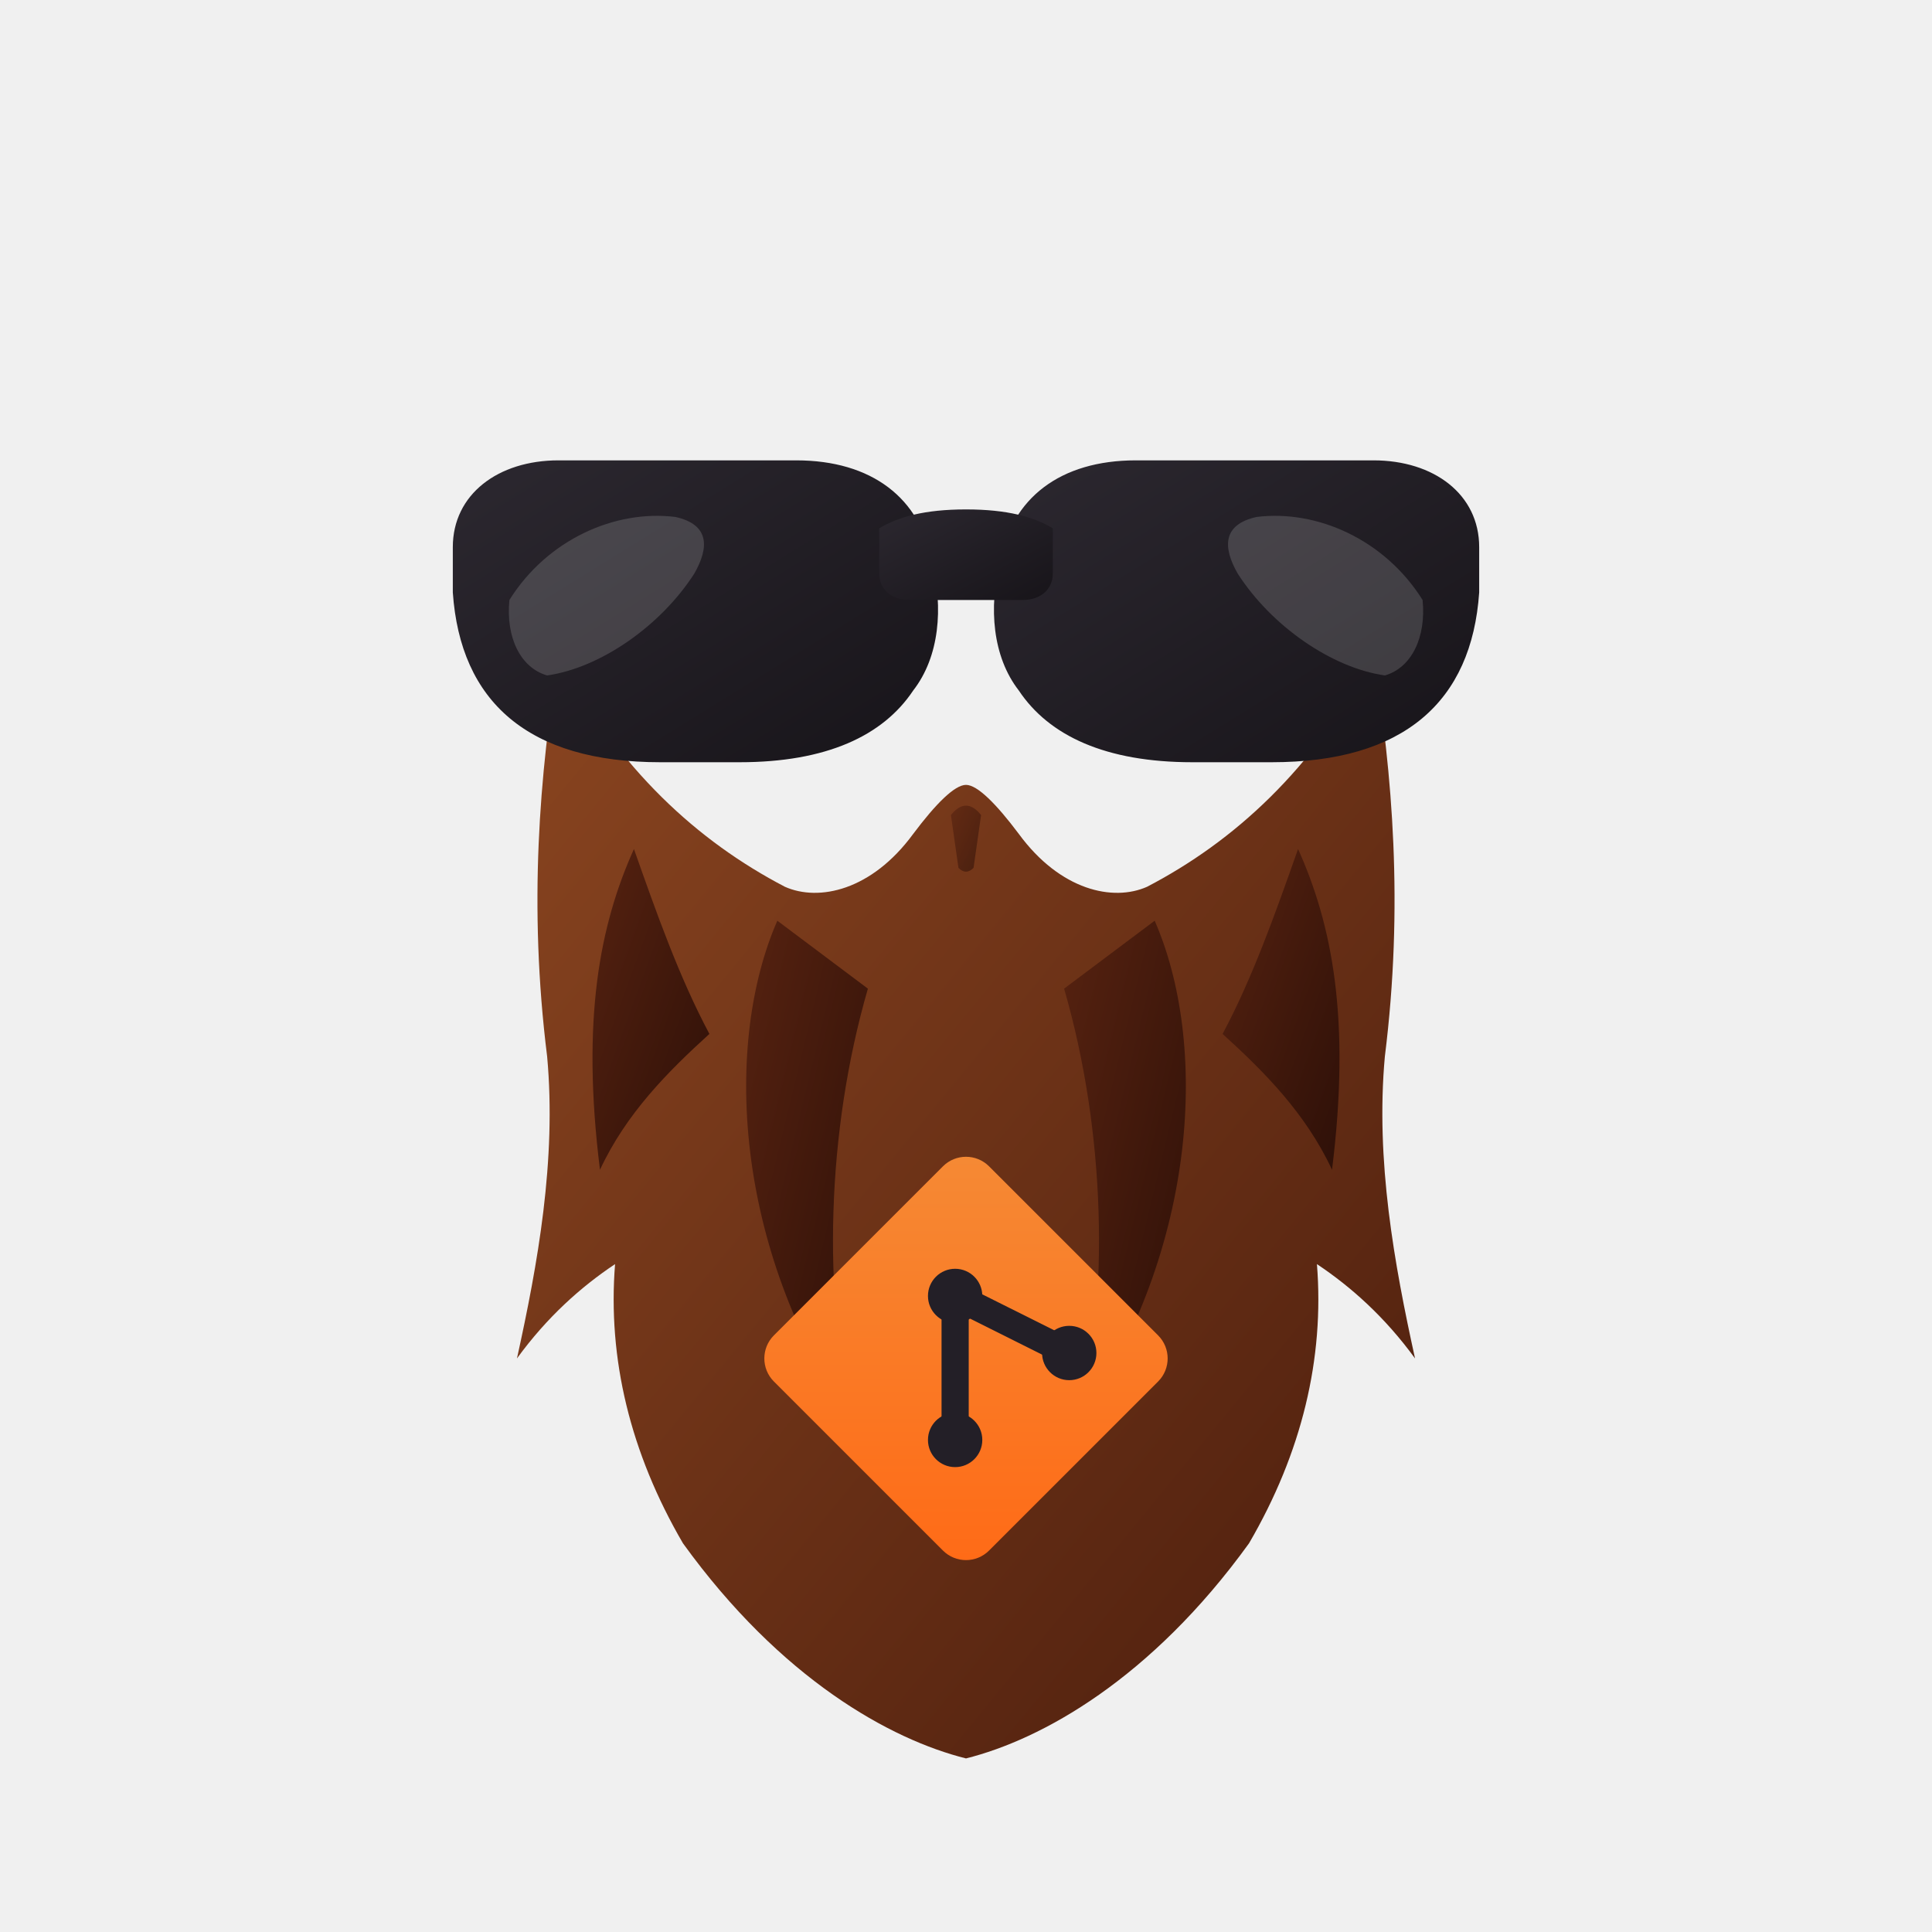
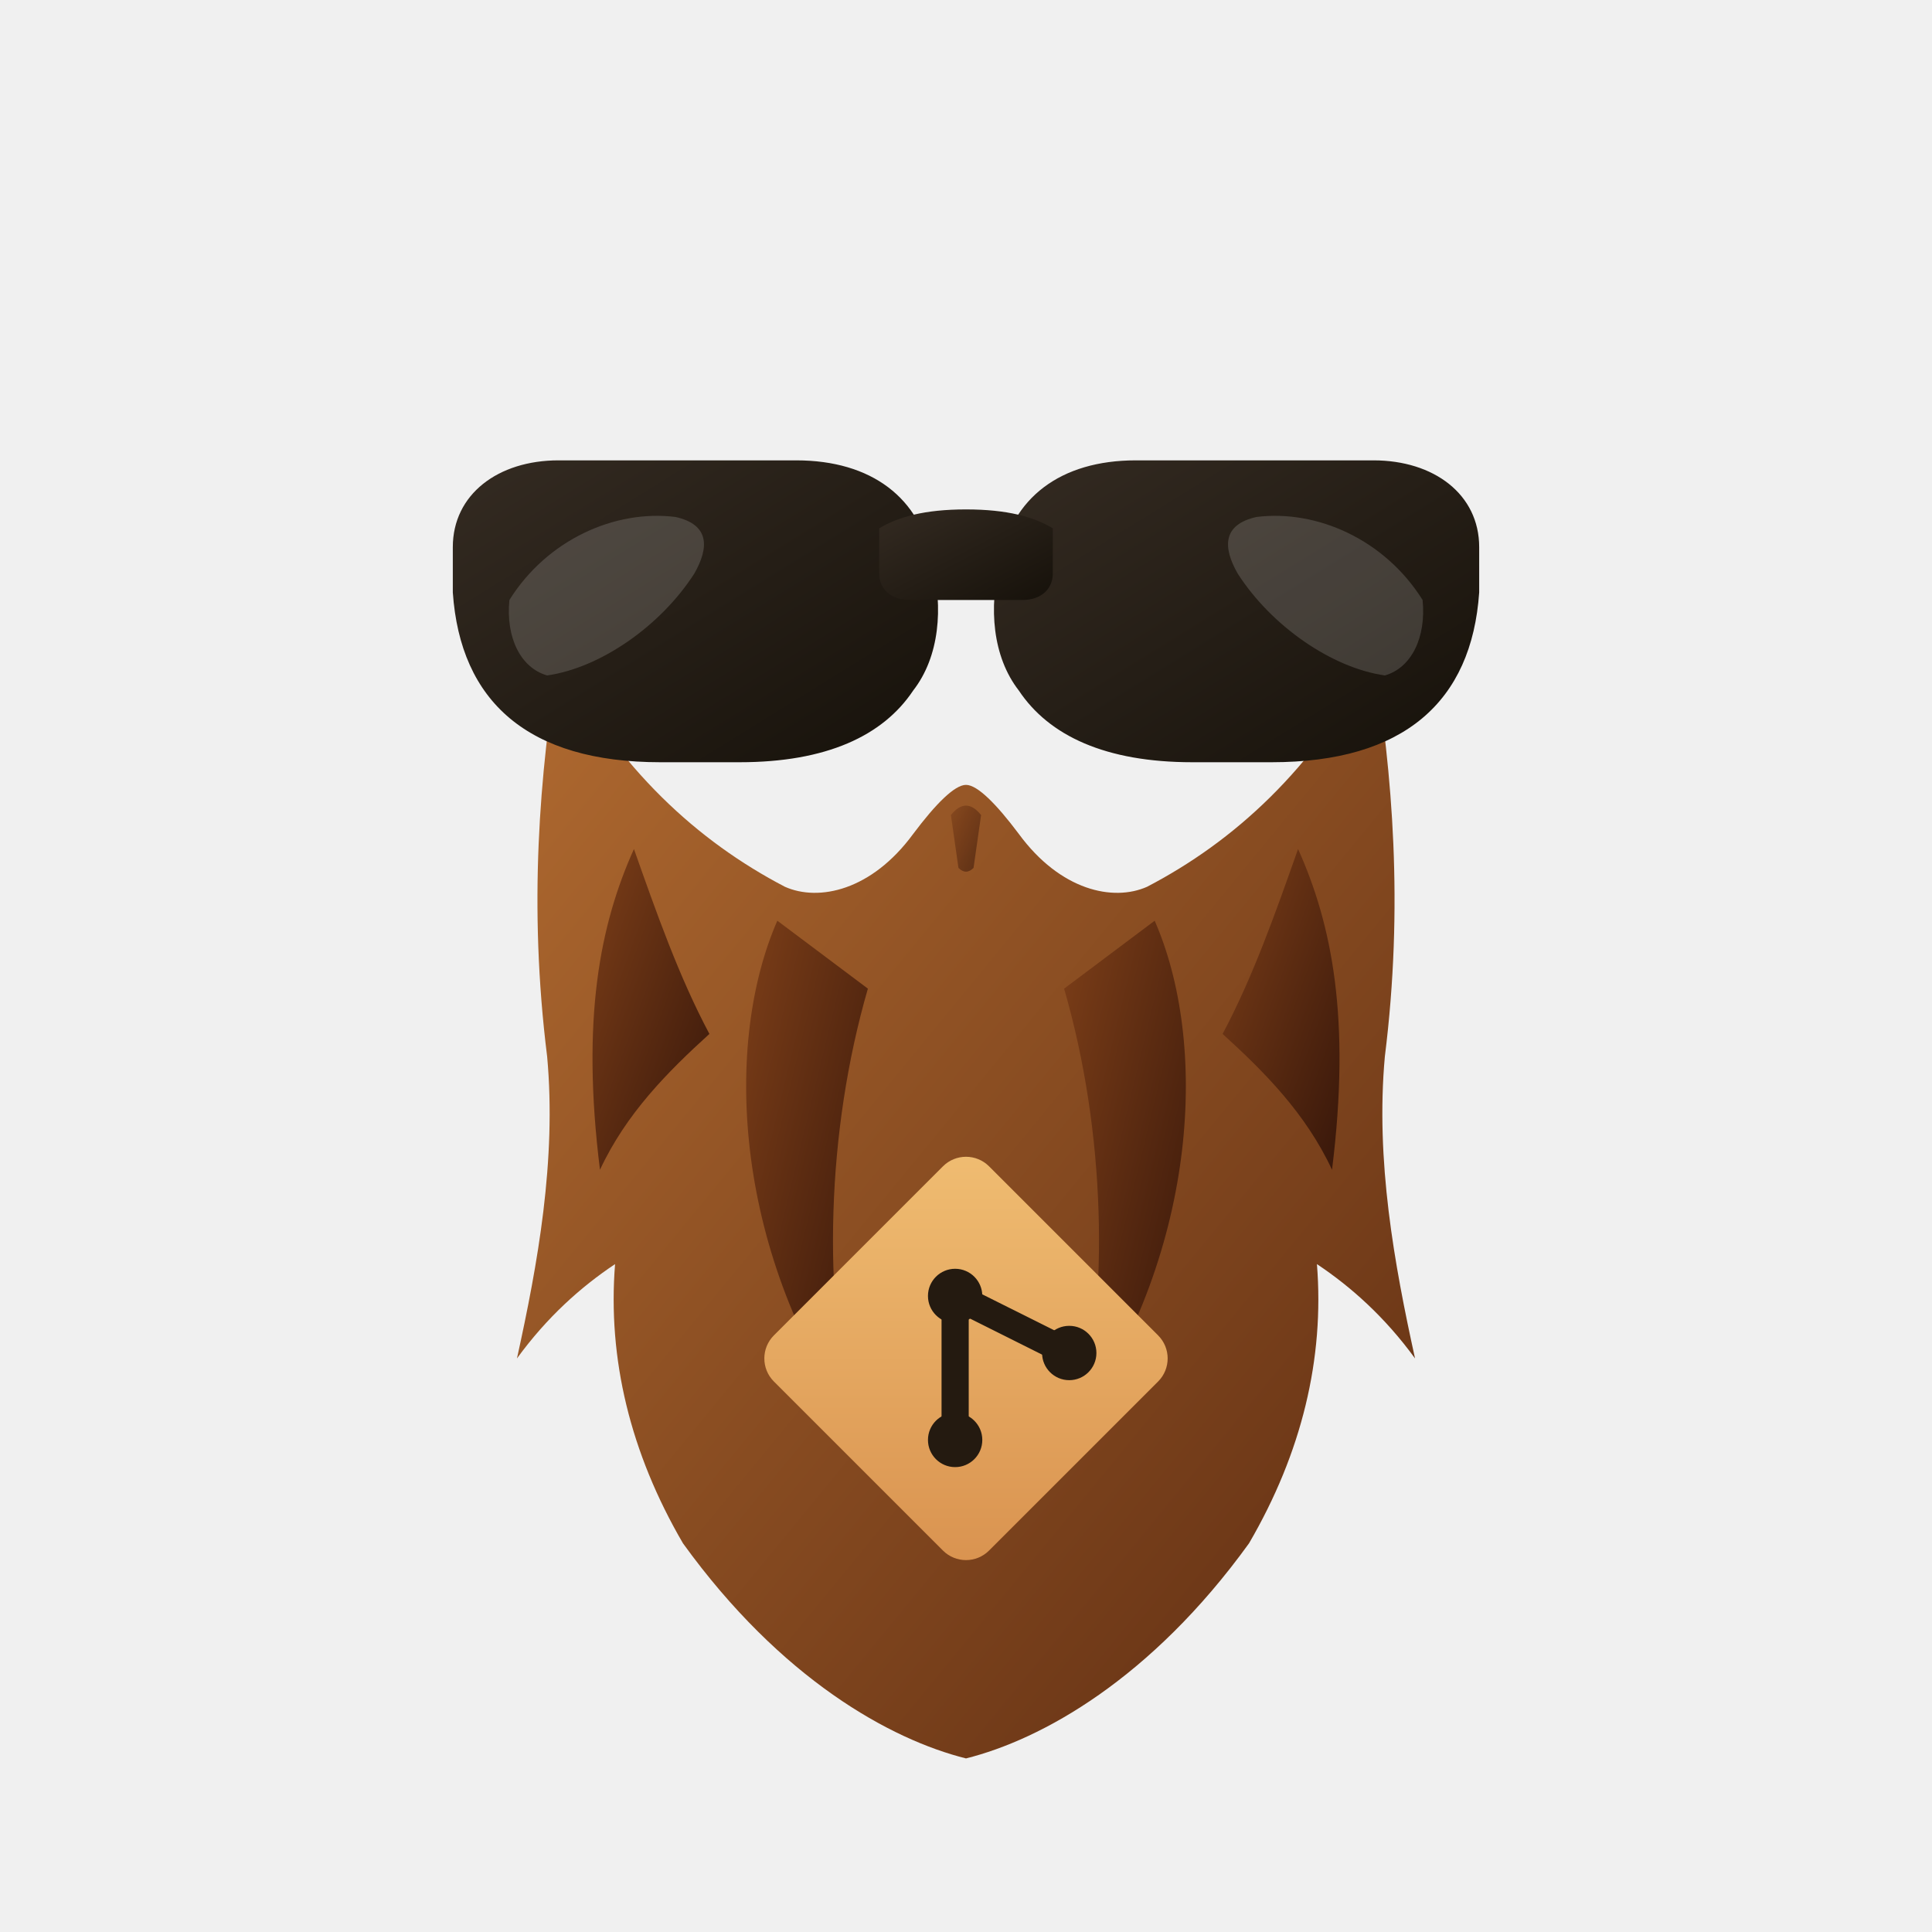
<svg xmlns="http://www.w3.org/2000/svg" viewBox="0 0 1024 1024" role="img" aria-label="BeardGit">
  <defs>
    <linearGradient id="frame" x1="0" y1="0" x2="1" y2="1">
-       <stop offset="0" stop-color="#2C2830" />
-       <stop offset="1" stop-color="#171419" />
+       <stop offset="0" stop-color="#342b22" />
+       <stop offset="1" stop-color="#16110a" />
    </linearGradient>
    <linearGradient id="beard" x1="0" y1="0" x2="1" y2="1">
-       <stop offset="0" stop-color="#8A4520" />
-       <stop offset="1" stop-color="#4B1D0D" />
+       <stop offset="0" stop-color="#b06a30" />
+       <stop offset="1" stop-color="#5f2d12" />
    </linearGradient>
    <linearGradient id="beardDark" x1="0" y1="0" x2="1" y2="1">
-       <stop offset="0" stop-color="#562210" />
-       <stop offset="1" stop-color="#2E1008" />
+       <stop offset="0" stop-color="#7c3e18" />
+       <stop offset="1" stop-color="#38170a" />
    </linearGradient>
    <linearGradient id="git" x1="0" y1="0" x2="1" y2="1">
-       <stop offset="0" stop-color="#F58A35" />
-       <stop offset="1" stop-color="#FF6A16" />
+       <stop offset="0" stop-color="#f0bd72" />
+       <stop offset="1" stop-color="#d9924f" />
    </linearGradient>
  </defs>
  <path d="M 296 348 C 286 410 280 480 290 560 C 295 615 285 670 274 720 C 290 698 308 682 326 670 C 322 720 334 770 362 818 C 414 890 472 922 512 932 C 552 922 610 890 662 818 C 690 770 702 720 698 670 C 716 682 734 698 750 720 C 739 670 729 615 734 560 C 744 480 738 410 728 348 C 696 408 654 446 608 470 C 590 478 562 472 540 442 C 528 426 518 416 512 416 C 506 416 496 426 484 442 C 462 472 434 478 416 470 C 370 446 328 408 296 348 Z" fill="url(#beard)" />
  <g fill="url(#beardDark)">
    <path d="M 336 450 C 318 490 308 540 318 620 C 332 590 354 568 376 548 C 360 518 348 484 336 450 Z" />
    <path d="M 688 450 C 706 490 716 540 706 620 C 692 590 670 568 648 548 C 664 518 676 484 688 450 Z" />
    <path d="M 412 488 C 384 552 388 660 452 754 C 436 686 438 600 460 524 Z" />
    <path d="M 612 488 C 640 552 636 660 572 754 C 588 686 586 600 564 524 Z" />
  </g>
  <path d="M 504 432 Q 512 422 520 432 L 516 460 Q 512 464 508 460 Z" fill="url(#beardDark)" opacity="0.6" />
  <g transform="translate(512 720) scale(0.72)">
    <rect x="-112" y="-112" width="224" height="224" rx="24" transform="rotate(45)" fill="url(#git)" />
-     <g fill="#231F27">
+     <g fill="#241a10">
      <circle cx="-8" cy="-46" r="20" />
      <circle cx="-8" cy="60" r="20" />
      <circle cx="76" cy="-4" r="20" />
    </g>
-     <g fill="none" stroke="#231F27" stroke-width="20" stroke-linecap="round" stroke-linejoin="round">
+     <g fill="none" stroke="#241a10" stroke-width="20" stroke-linecap="round" stroke-linejoin="round">
      <path d="M-8 -46 V60" />
      <path d="M-8 -46 L76 -4" />
    </g>
  </g>
  <g fill="url(#frame)">
    <path d="M 240 290 C 240 262 264 244 296 244 H 422 C 462 244 488 264 494 298 C 500 322 498 348 484 366 C 468 390 438 404 392 404 H 350 C 280 404 244 372 240 314 Z" />
    <path d="M 784 290 C 784 262 760 244 728 244 H 602 C 562 244 536 264 530 298 C 524 322 526 348 540 366 C 556 390 586 404 632 404 H 674 C 744 404 780 372 784 314 Z" />
    <path d="M 466 280 C 476 274 490 270 512 270 C 534 270 548 274 558 280 L 558 304 C 558 312 552 318 542 318 H 482 C 472 318 466 312 466 304 Z" />
  </g>
  <g fill="#FFFFFF" opacity="0.16">
    <path d="M 270 318 C 290 286 326 270 358 274 C 376 278 376 290 368 304 C 350 332 318 354 290 358 C 276 354 268 338 270 318 Z" />
    <path d="M 754 318 C 734 286 698 270 666 274 C 648 278 648 290 656 304 C 674 332 706 354 734 358 C 748 354 756 338 754 318 Z" />
  </g>
</svg>
